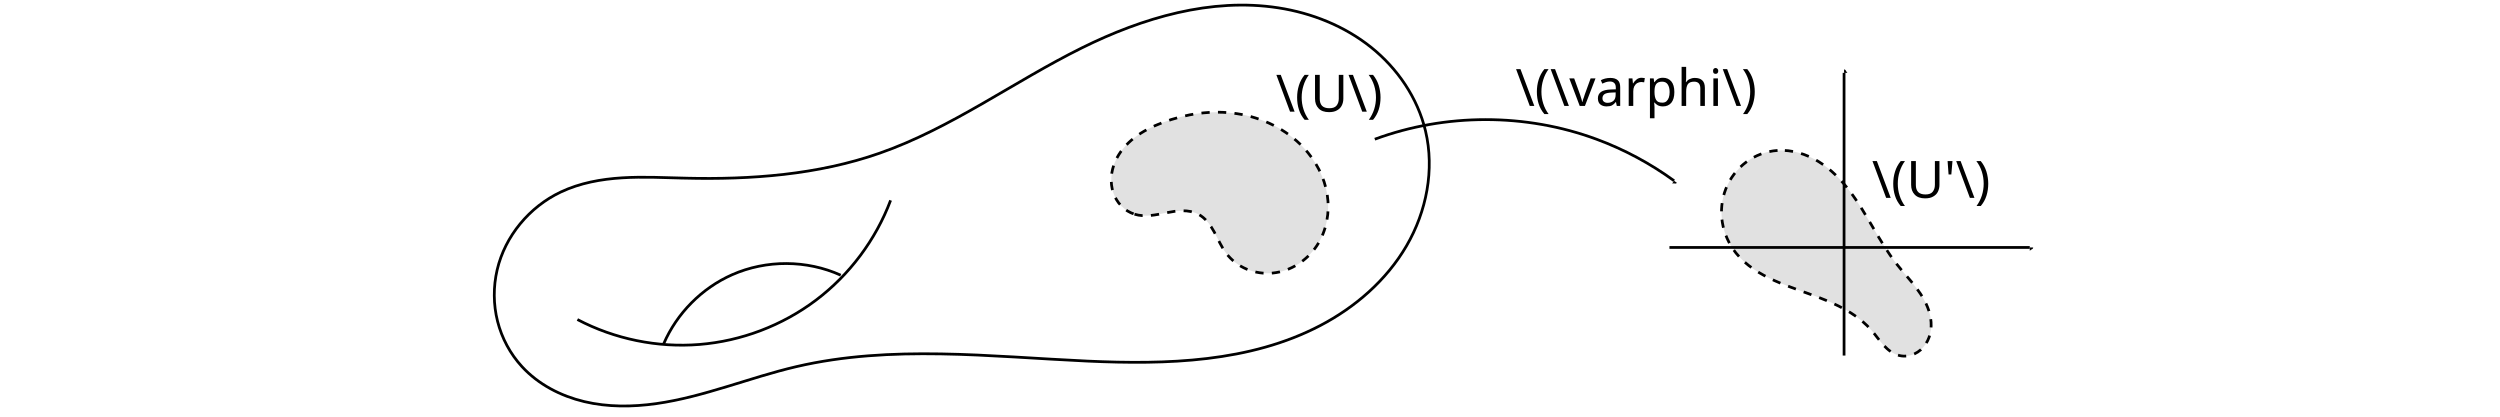
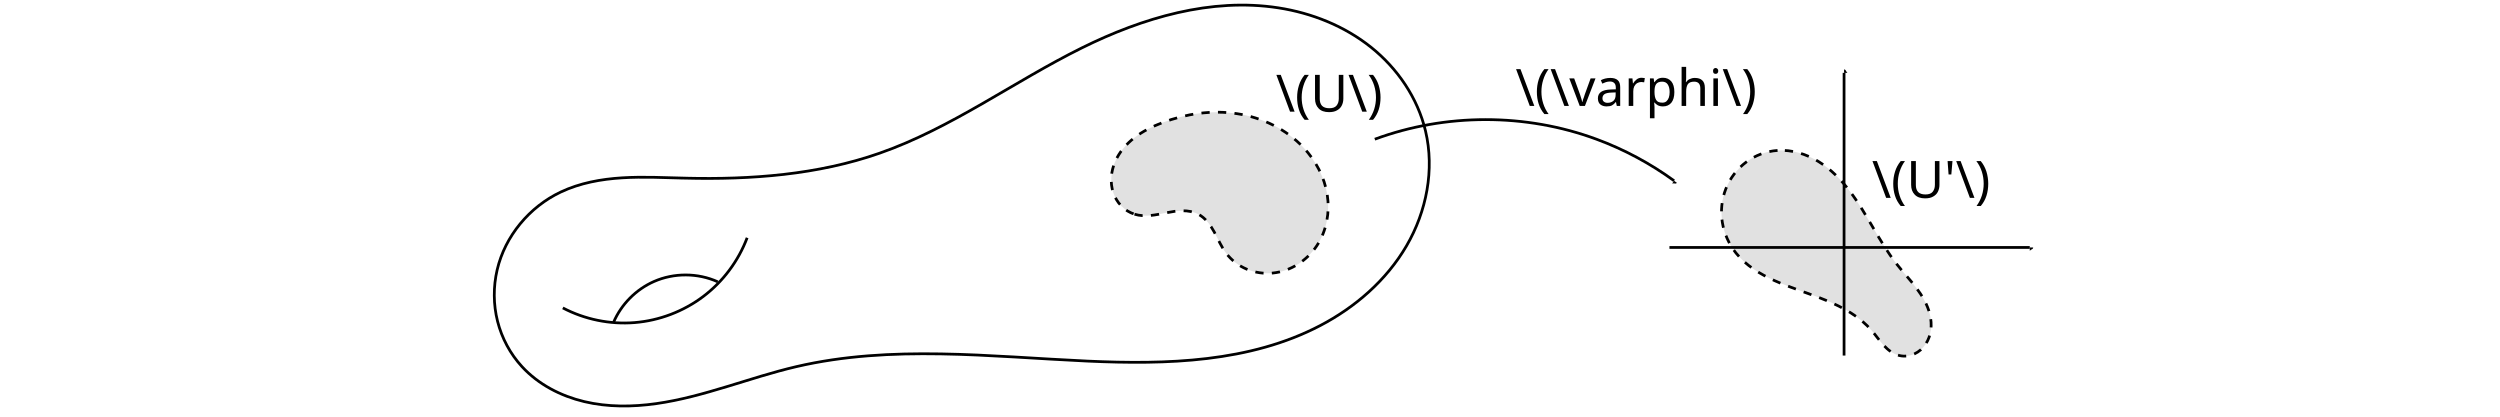
<svg xmlns="http://www.w3.org/2000/svg" width="240mm" height="40mm" viewBox="0 0 240 40" version="1.1" id="svg8">
  <defs id="defs2">
    <marker id="marker-arrow-1" orient="auto-start-reverse" refY="0" refX="0" markerHeight="3" markerWidth="2">
      <g transform="scale(1.393333)" id="g343">
        <path d="M -1.554,2.072 C -1.425,1.295 0,0.13 0.389,0 0,-0.13 -1.425,-1.295 -1.554,-2.072" style="fill:none;stroke:#000000;stroke-linecap:round;stroke-linejoin:round;stroke-miterlimit:10;stroke-dasharray:none;stroke-opacity:1" id="path341" />
+ 

0" /&gt;
   </g>
    </marker>
    <marker id="marker-arrow-1-3" orient="auto-start-reverse" refY="0" refX="0" markerHeight="3" markerWidth="2">
      <g transform="scale(1.393333)" id="g364">
        <path d="M -1.554,2.072 C -1.425,1.295 0,0.13 0.389,0 0,-0.13 -1.425,-1.295 -1.554,-2.072" style="fill:none;stroke:#000000;stroke-linecap:round;stroke-linejoin:round;stroke-miterlimit:10;stroke-dasharray:none;stroke-opacity:1" id="path362" />

+ 
0" /&gt;
   </g>
    </marker>
    <marker id="marker-arrow-1-38" orient="auto-start-reverse" refY="0" refX="0" markerHeight="3" markerWidth="2">
      <g transform="scale(1.393333)" id="g381">
        <path d="M -1.554,2.072 C -1.425,1.295 0,0.13 0.389,0 0,-0.13 -1.425,-1.295 -1.554,-2.072" style="fill:none;stroke:#000000;stroke-linecap:round;stroke-linejoin:round;stroke-miterlimit:10;stroke-dasharray:none;stroke-opacity:1" id="path379" />

+ 
0" /&gt;
   </g>
    </marker>
  </defs>
  <g id="layer1" transform="translate(0,-177)">
    <path style="fill:none;stroke:#000000;stroke-width:0.265px;stroke-linecap:butt;stroke-linejoin:miter;stroke-opacity:1" d="m 65.808,194.104 c 6.292,0.149 12.684,-0.319 18.626,-2.395 6.9,-2.411 12.875,-6.867 19.424,-10.111 5.842,-2.894 12.417,-4.842 18.86,-3.846 3.221,0.498 6.352,1.747 8.898,3.781 2.546,2.035 4.483,4.876 5.235,8.047 0.881,3.71 0.097,7.721 -1.822,11.016 -1.919,3.295 -4.913,5.895 -8.293,7.661 -6.759,3.533 -14.729,3.757 -22.347,3.408 -9.339,-0.429 -18.833,-1.589 -27.938,0.532 -4.519,1.053 -8.853,2.899 -13.446,3.55 -2.297,0.325 -4.659,0.344 -6.916,-0.193 -2.257,-0.536 -4.409,-1.65 -5.979,-3.358 -1.127,-1.224 -1.936,-2.736 -2.344,-4.349 -0.409,-1.613 -0.417,-3.324 -0.039,-4.944 0.756,-3.241 3.1,-6.048 6.109,-7.47 1.834,-0.867 3.868,-1.237 5.892,-1.362 2.024,-0.126 4.054,-0.016 6.082,0.032 z" id="path71" />
-     <path style="fill:none;stroke:#000000;stroke-width:0.265px;stroke-linecap:butt;stroke-linejoin:miter;stroke-opacity:1" d="m 55.431,207.674 c 3.573,1.878 7.684,2.719 11.708,2.395 4.03,-0.325 7.96,-1.818 11.189,-4.252 3.229,-2.434 5.747,-5.8 7.17,-9.585" id="path75" />
-     <path style="fill:none;stroke:#000000;stroke-width:0.265px;stroke-linecap:butt;stroke-linejoin:miter;stroke-opacity:1" d="m 63.712,210.009 c 1.261,-2.929 3.661,-5.351 6.579,-6.638 3.273,-1.444 7.158,-1.427 10.418,0.046" id="path79" />
+     <g id="g1" transform="matrix(0.5884994,0,0,0.5884994,21.40979,84.34338)" style="fill:none;fill-opacity:1;stroke:#000000;stroke-width:0.45;stroke-dasharray:none;stroke-opacity:1;marker-start:none;marker-end:none">
+       <path style="fill:none;fill-opacity:1;stroke:#000000;stroke-width:0.45;stroke-linecap:butt;stroke-linejoin:miter;stroke-dasharray:none;stroke-opacity:1;marker-start:none;marker-end:none" d="m 55.431,207.674 c 3.573,1.878 7.684,2.719 11.708,2.395 4.03,-0.325 7.96,-1.818 11.189,-4.252 3.229,-2.434 5.747,-5.8 7.17,-9.585" id="path75" />
+       <path style="fill:none;fill-opacity:1;stroke:#000000;stroke-width:0.45;stroke-linecap:butt;stroke-linejoin:miter;stroke-dasharray:none;stroke-opacity:1;marker-start:none;marker-end:none" d="m 63.712,210.009 c 1.261,-2.929 3.661,-5.351 6.579,-6.638 3.273,-1.444 7.158,-1.427 10.418,0.046" id="path79" />
+     </g>
    <text xml:space="preserve" style="font-size:4.939px;line-height:1.25;font-family:sans-serif;-inkscape-font-specification:'sans-serif, Normal';text-decoration-color:#000000;letter-spacing:0px;word-spacing:0px;fill:#000000;stroke-width:0.265;-inkscape-stroke:none;stop-color:#000000" x="122.483" y="187.718" id="text285">
      <tspan id="tspan283" style="stroke-width:0.265" x="122.483" y="187.718">\(U\)</tspan>
    </text>
    <path style="fill:none;fill-opacity:1;stroke:#000000;stroke-width:0.265;stroke-linecap:butt;stroke-linejoin:miter;stroke-dasharray:none;stroke-opacity:1;marker-start:none;marker-end:url(#marker-arrow-1)" d="m 131.98,190.365 c 6.797,-2.51 14.49,-2.51 21.286,0 2.651,0.979 5.166,2.327 7.45,3.991" id="path337" />
    <text xml:space="preserve" style="font-size:4.939px;line-height:1.25;font-family:sans-serif;-inkscape-font-specification:'sans-serif, Normal';text-decoration-color:#000000;letter-spacing:0px;word-spacing:0px;fill:#000000;stroke-width:0.265;-inkscape-stroke:none;stop-color:#000000" x="145.497" y="187.167" id="text356">
      <tspan id="tspan354" style="stroke-width:0.265" x="145.497" y="187.167">\(\varphi\)</tspan>
    </text>
    <path style="fill:none;fill-opacity:1;stroke:#000000;stroke-width:0.265;stroke-linecap:butt;stroke-linejoin:miter;stroke-dasharray:none;stroke-opacity:1;marker-start:none;marker-end:url(#marker-arrow-1)" d="m 160.267,200.756 h 34.59" id="path358" />
    <path style="fill:none;fill-opacity:1;stroke:#000000;stroke-width:0.265;stroke-linecap:butt;stroke-linejoin:miter;stroke-dasharray:none;stroke-opacity:1;marker-start:none;marker-end:url(#marker-arrow-1)" d="M 177.03,211.133 V 183.993" id="path375" />
    <path style="fill:#000000;fill-opacity:0.12;stroke:#000000;stroke-width:0.265;stroke-linecap:butt;stroke-linejoin:miter;stroke-dasharray:0.794, 0.794;stroke-opacity:1;marker-start:none;marker-end:none" d="m 170.644,191.443 c -1.085,0.072 -2.145,0.471 -3.016,1.123 -0.871,0.652 -1.551,1.553 -1.948,2.566 -0.397,1.013 -0.511,2.133 -0.338,3.207 0.173,1.074 0.633,2.099 1.311,2.949 0.96,1.205 2.319,2.031 3.725,2.661 1.61,0.722 3.312,1.217 4.942,1.893 1.63,0.675 3.221,1.559 4.371,2.897 0.397,0.462 0.736,0.972 1.149,1.419 0.413,0.447 0.918,0.839 1.512,0.976 0.476,0.11 0.986,0.045 1.43,-0.159 0.444,-0.204 0.821,-0.543 1.089,-0.951 0.269,-0.408 0.431,-0.882 0.492,-1.366 0.061,-0.484 0.023,-0.979 -0.09,-1.454 -0.225,-0.95 -0.736,-1.81 -1.325,-2.589 -0.589,-0.779 -1.261,-1.492 -1.863,-2.261 -1.708,-2.183 -2.825,-4.778 -4.496,-6.989 -0.836,-1.106 -1.818,-2.119 -2.997,-2.848 -1.179,-0.73 -2.566,-1.164 -3.949,-1.071 z" id="path446" />
    <path style="fill:#000000;fill-opacity:0.12;stroke:#000000;stroke-width:0.265;stroke-linecap:butt;stroke-linejoin:miter;stroke-dasharray:0.794, 0.794;stroke-opacity:1;marker-start:none;marker-end:none" d="m 108.913,197.563 c 0.495,0.154 1.024,0.171 1.541,0.122 0.516,-0.049 1.024,-0.161 1.533,-0.262 0.509,-0.101 1.023,-0.19 1.542,-0.191 0.519,-0.001 1.046,0.089 1.504,0.331 0.685,0.361 1.158,1.022 1.53,1.701 0.371,0.679 0.669,1.403 1.131,2.024 0.509,0.685 1.21,1.225 1.998,1.555 0.788,0.331 1.659,0.453 2.509,0.367 1.7,-0.171 3.27,-1.192 4.212,-2.617 0.942,-1.425 1.268,-3.22 1.002,-4.907 -0.267,-1.687 -1.104,-3.262 -2.27,-4.51 -1.664,-1.781 -3.982,-2.898 -6.392,-3.263 -2.41,-0.365 -4.902,-0.003 -7.179,0.868 -0.941,0.36 -1.855,0.81 -2.653,1.425 -0.798,0.615 -1.478,1.403 -1.875,2.329 -0.397,0.926 -0.495,1.996 -0.175,2.951 0.16,0.478 0.422,0.922 0.772,1.285 0.35,0.362 0.789,0.64 1.27,0.79 z" id="path606" />
    <text xml:space="preserve" style="font-size:4.939px;line-height:1.25;font-family:sans-serif;-inkscape-font-specification:'sans-serif, Normal';text-decoration-color:#000000;letter-spacing:0px;word-spacing:0px;fill:#000000;stroke-width:0.265;-inkscape-stroke:none;stop-color:#000000" x="179.71" y="195.995" id="text196">
      <tspan id="tspan194" style="stroke-width:0.265" x="179.71" y="195.995">\(U'\)</tspan>
    </text>
  </g>
</svg>
